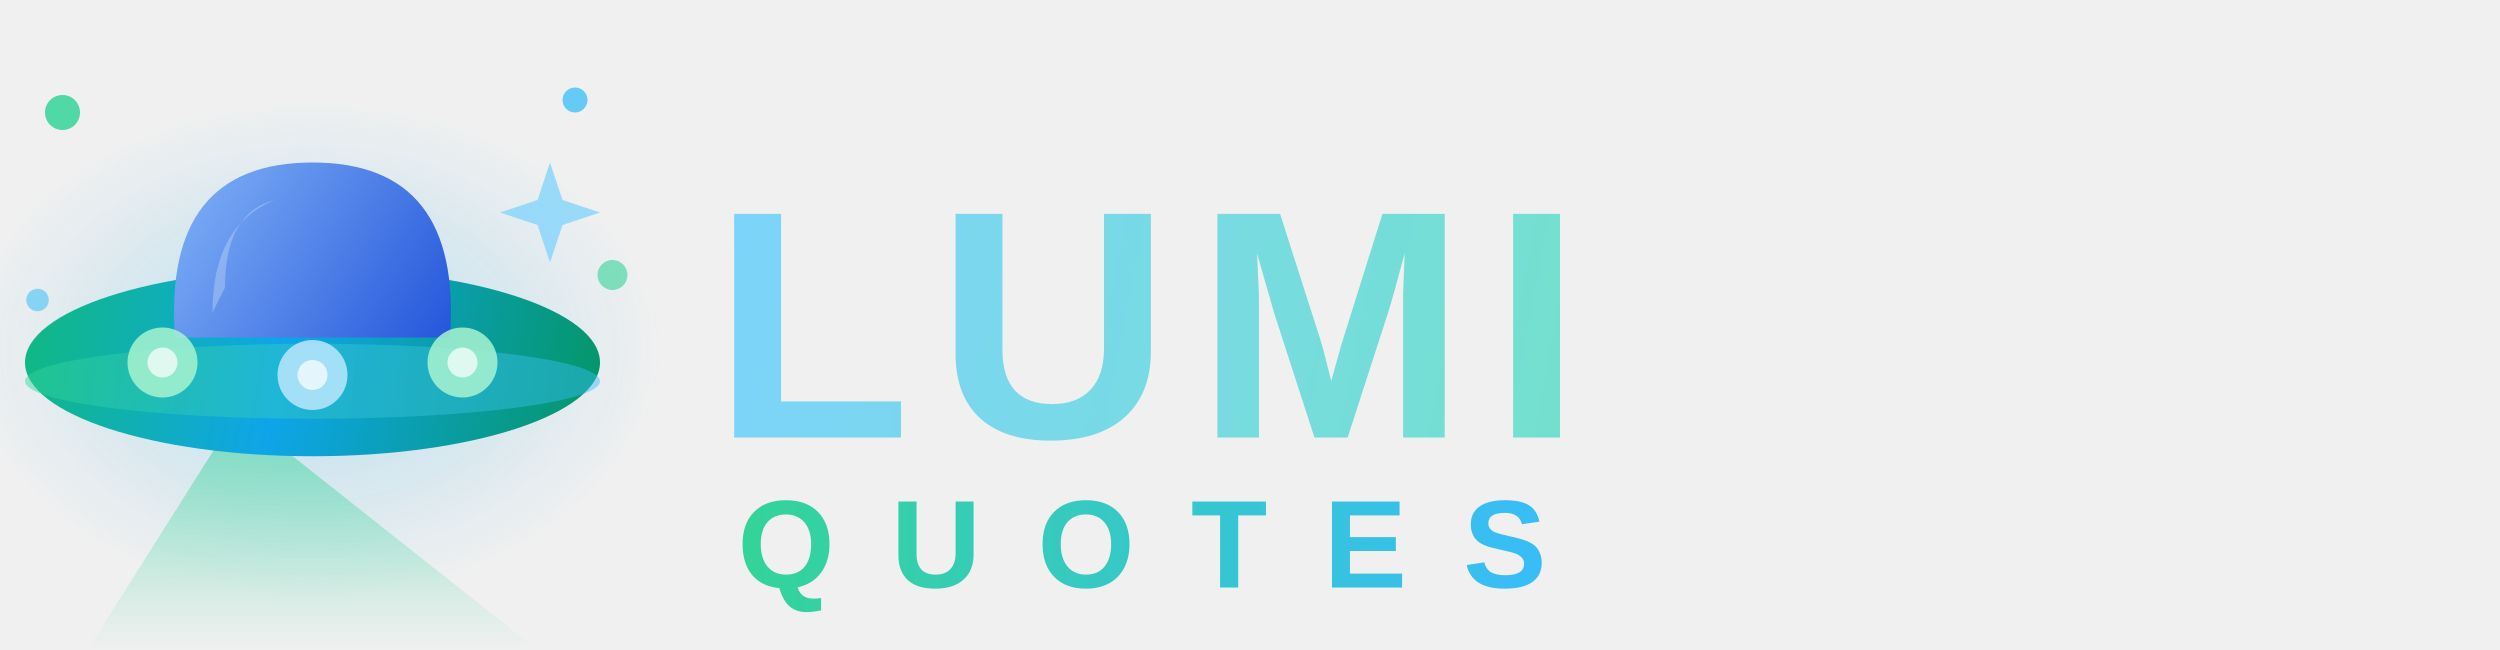
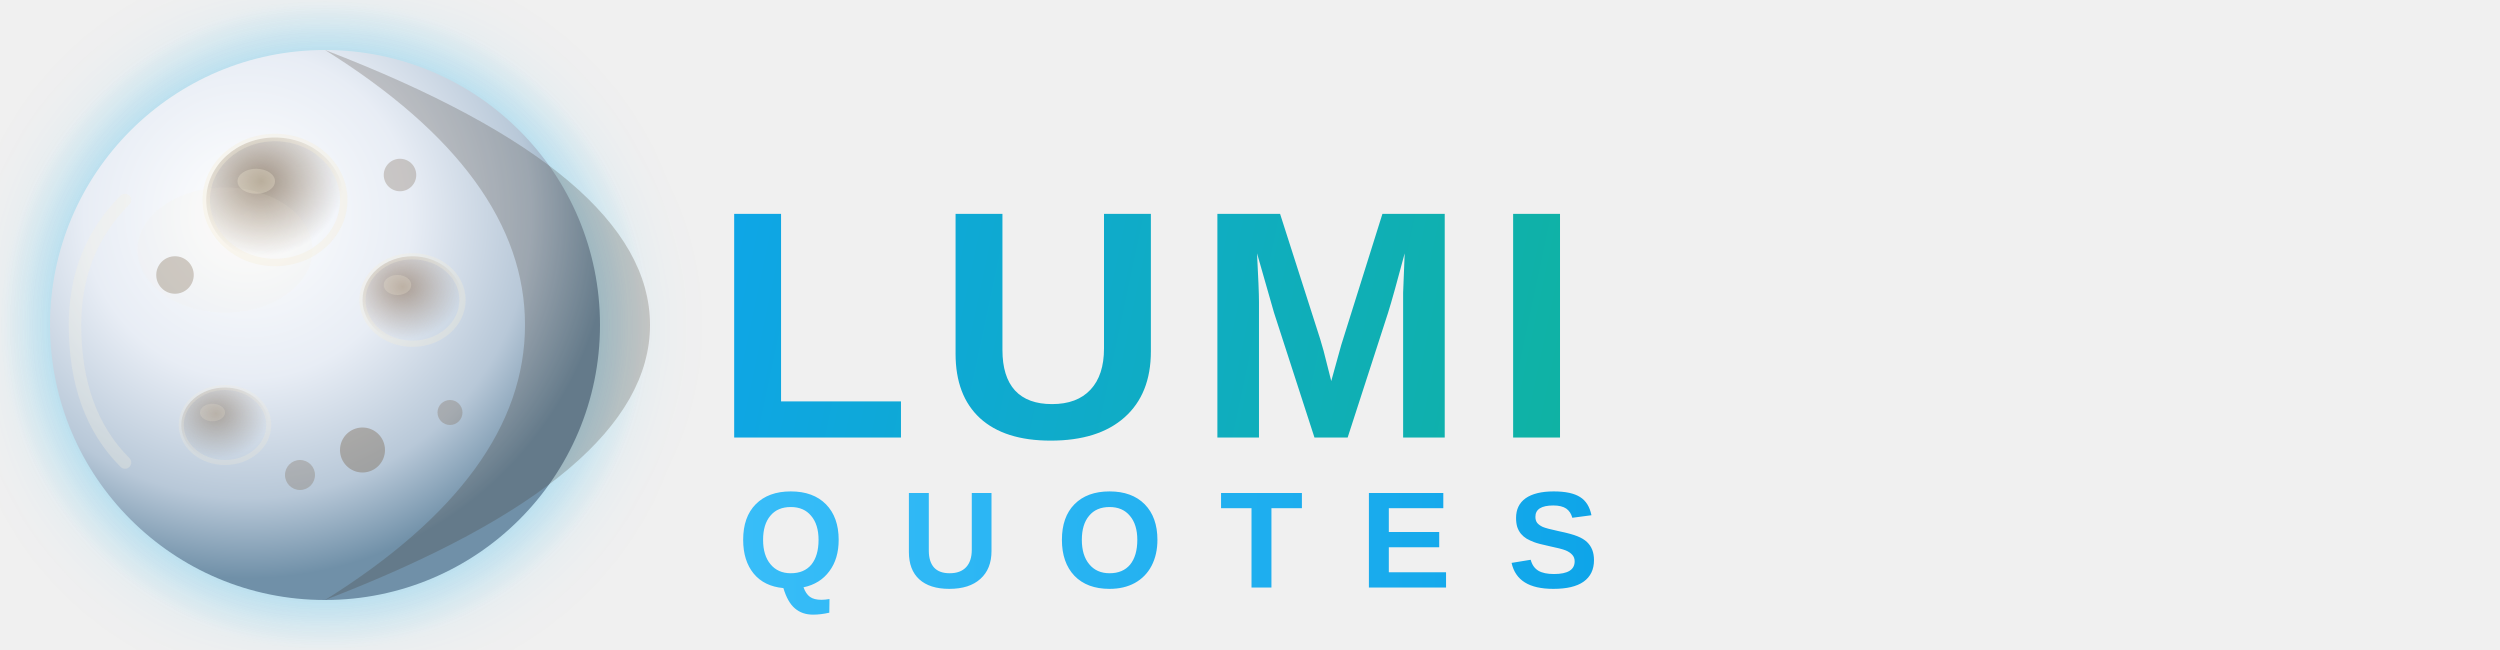
<svg xmlns="http://www.w3.org/2000/svg" width="200" height="52" viewBox="0 0 200 52" fill="none">
  <defs>
-     <linearGradient id="domeGradW" x1="10" y1="10" x2="38" y2="28" gradientUnits="userSpaceOnUse">
-       <stop offset="0%" stop-color="#93C5FD" />
-       <stop offset="100%" stop-color="#1D4ED8" />
-     </linearGradient>
-     <linearGradient id="saucerGradW" x1="2" y1="24" x2="48" y2="32" gradientUnits="userSpaceOnUse">
-       <stop offset="0%" stop-color="#10B981" />
-       <stop offset="45%" stop-color="#0EA5E9" />
-       <stop offset="100%" stop-color="#059669" />
-     </linearGradient>
-     <linearGradient id="rimGradW" x1="2" y1="30" x2="48" y2="34" gradientUnits="userSpaceOnUse">
-       <stop offset="0%" stop-color="#34D399" />
-       <stop offset="100%" stop-color="#38BDF8" />
-     </linearGradient>
-     <linearGradient id="beamGradW" x1="25" y1="34" x2="25" y2="52" gradientUnits="userSpaceOnUse">
-       <stop offset="0%" stop-color="#34D399" stop-opacity="0.55" />
-       <stop offset="100%" stop-color="#34D399" stop-opacity="0" />
-     </linearGradient>
-     <radialGradient id="glowUFOW" cx="50%" cy="50%" r="50%">
-       <stop offset="40%" stop-color="#0EA5E9" stop-opacity="0.15" />
+     <radialGradient id="moonBase" cx="36%" cy="30%" r="66%">
+       <stop offset="0%" stop-color="#FFFFFF" />
+       <stop offset="45%" stop-color="#E8EDF5" />
+       <stop offset="78%" stop-color="#B8C8D8" />
+       <stop offset="100%" stop-color="#7090A8" />
+     </radialGradient>
+     <radialGradient id="moonGlow" cx="50%" cy="50%" r="50%">
+       <stop offset="55%" stop-color="#38BDF8" stop-opacity="0.35" />
+       <stop offset="80%" stop-color="#0EA5E9" stop-opacity="0.15" />
      <stop offset="100%" stop-color="#0EA5E9" stop-opacity="0" />
    </radialGradient>
-     <linearGradient id="lumiGradW" x1="56" y1="20" x2="160" y2="40" gradientUnits="userSpaceOnUse">
-       <stop offset="0%" stop-color="#7DD3FC" />
-       <stop offset="100%" stop-color="#6EE7B7" />
+     <filter id="blurGlow" x="-40%" y="-40%" width="180%" height="180%">
+       <feGaussianBlur stdDeviation="3" result="blur" />
+       <feComposite in="SourceGraphic" in2="blur" operator="over" />
+     </filter>
+     <radialGradient id="craterA" cx="40%" cy="35%" r="60%">
+       <stop offset="0%" stop-color="#7A6650" stop-opacity="0.7" />
+       <stop offset="100%" stop-color="#7A6650" stop-opacity="0" />
+     </radialGradient>
+     <radialGradient id="craterB" cx="40%" cy="35%" r="60%">
+       <stop offset="0%" stop-color="#8B7460" stop-opacity="0.65" />
+       <stop offset="100%" stop-color="#8B7460" stop-opacity="0" />
+     </radialGradient>
+     <radialGradient id="craterC" cx="40%" cy="35%" r="60%">
+       <stop offset="0%" stop-color="#7A6650" stop-opacity="0.5" />
+       <stop offset="100%" stop-color="#7A6650" stop-opacity="0" />
+     </radialGradient>
+     <linearGradient id="lumiGrad" x1="56" y1="18" x2="160" y2="40" gradientUnits="userSpaceOnUse">
+       <stop offset="0%" stop-color="#0EA5E9" />
+       <stop offset="100%" stop-color="#10B981" />
    </linearGradient>
-     <linearGradient id="quotesGradW" x1="0%" y1="0%" x2="100%" y2="0%">
-       <stop offset="0%" stop-color="#34D399" />
-       <stop offset="100%" stop-color="#38BDF8" />
+     <linearGradient id="quotesGrad" x1="0%" y1="0%" x2="100%" y2="0%">
+       <stop offset="0%" stop-color="#38BDF8" />
+       <stop offset="100%" stop-color="#0EA5E9" />
    </linearGradient>
  </defs>
-   <ellipse cx="25" cy="28" rx="28" ry="20" fill="url(#glowUFOW)" />
-   <path d="M19 33 L7 52 L43 52 Z" fill="url(#beamGradW)" />
-   <ellipse cx="25" cy="29" rx="23" ry="7.5" fill="url(#saucerGradW)" />
-   <ellipse cx="25" cy="30.5" rx="23" ry="3" fill="url(#rimGradW)" opacity="0.45" />
-   <path d="M14 27 Q13 13 25 13 Q37 13 36 27 Z" fill="url(#domeGradW)" />
-   <path d="M17 25 Q17 18 22 16 Q18 17 18 23 Z" fill="white" opacity="0.25" />
-   <circle cx="13" cy="29" r="2.8" fill="#A7F3D0" opacity="0.85" />
-   <circle cx="25" cy="30" r="2.8" fill="#BAE6FD" opacity="0.85" />
-   <circle cx="37" cy="29" r="2.8" fill="#A7F3D0" opacity="0.85" />
-   <circle cx="13" cy="29" r="1.2" fill="white" opacity="0.7" />
-   <circle cx="25" cy="30" r="1.2" fill="white" opacity="0.7" />
-   <circle cx="37" cy="29" r="1.2" fill="white" opacity="0.7" />
-   <circle cx="5" cy="9" r="1.4" fill="#34D399" opacity="0.85" />
-   <circle cx="46" cy="8" r="1.0" fill="#38BDF8" opacity="0.75" />
-   <circle cx="49" cy="22" r="1.2" fill="#34D399" opacity="0.6" />
-   <circle cx="3" cy="24" r="0.9" fill="#38BDF8" opacity="0.55" />
-   <path d="M43 16 L44 13 L45 16 L48 17 L45 18 L44 21 L43 18 L40 17 Z" fill="#7DD3FC" opacity="0.75" />
-   <text x="57" y="35" font-family="system-ui, -apple-system, 'Helvetica Neue', Arial, sans-serif" font-weight="900" font-size="26" letter-spacing="2" fill="url(#lumiGradW)">LUMI</text>
-   <text x="59" y="47" font-family="system-ui, -apple-system, 'Helvetica Neue', Arial, sans-serif" font-weight="600" font-size="10" letter-spacing="4.5" fill="url(#quotesGradW)">QUOTES</text>
+   <circle cx="26" cy="26" r="26" fill="url(#moonGlow)" filter="url(#blurGlow)" />
+   <circle cx="26" cy="26" r="22" fill="url(#moonBase)" />
+   <path d="M26 4 Q52 14 52 26 Q52 38 26 48 Q42 38 42 26 Q42 14 26 4 Z" fill="#3D2E1E" opacity="0.22" />
+   <ellipse cx="22" cy="16" rx="5.5" ry="5" fill="url(#craterA)" />
+   <ellipse cx="22" cy="16" rx="5.5" ry="5" fill="none" stroke="#F5EDD8" stroke-width="0.6" opacity="0.35" />
+   <ellipse cx="20.5" cy="14.5" rx="1.5" ry="1" fill="#F5EDD8" opacity="0.3" />
+   <ellipse cx="33" cy="24" rx="4" ry="3.5" fill="url(#craterB)" />
+   <ellipse cx="33" cy="24" rx="4" ry="3.5" fill="none" stroke="#F5EDD8" stroke-width="0.5" opacity="0.3" />
+   <ellipse cx="31.8" cy="22.8" rx="1.1" ry="0.8" fill="#F5EDD8" opacity="0.25" />
+   <ellipse cx="18" cy="34" rx="3.5" ry="3" fill="url(#craterC)" />
+   <ellipse cx="18" cy="34" rx="3.5" ry="3" fill="none" stroke="#F5EDD8" stroke-width="0.4" opacity="0.25" />
+   <ellipse cx="17" cy="33" rx="1" ry="0.7" fill="#F5EDD8" opacity="0.2" />
+   <circle cx="29" cy="36" r="1.8" fill="#7A6650" opacity="0.4" />
+   <circle cx="14" cy="22" r="1.5" fill="#7A6650" opacity="0.35" />
+   <circle cx="32" cy="14" r="1.3" fill="#7A6650" opacity="0.3" />
+   <circle cx="24" cy="38" r="1.2" fill="#7A6650" opacity="0.3" />
+   <circle cx="36" cy="33" r="1" fill="#7A6650" opacity="0.3" />
+   <ellipse cx="18" cy="20" rx="7" ry="5" fill="#F5EDD8" opacity="0.1" />
+   <path d="M10 16 Q6 20 6 26 Q6 33 10 37" stroke="#F5F0E0" stroke-width="1" opacity="0.3" fill="none" stroke-linecap="round" />
+   <text x="57" y="35" font-family="system-ui, -apple-system, 'Helvetica Neue', Arial, sans-serif" font-weight="900" font-size="26" letter-spacing="2" fill="url(#lumiGrad)">LUMI</text>
+   <text x="59" y="47" font-family="system-ui, -apple-system, 'Helvetica Neue', Arial, sans-serif" font-weight="800" font-size="11" letter-spacing="4.5" fill="url(#quotesGrad)">QUOTES</text>
</svg>
